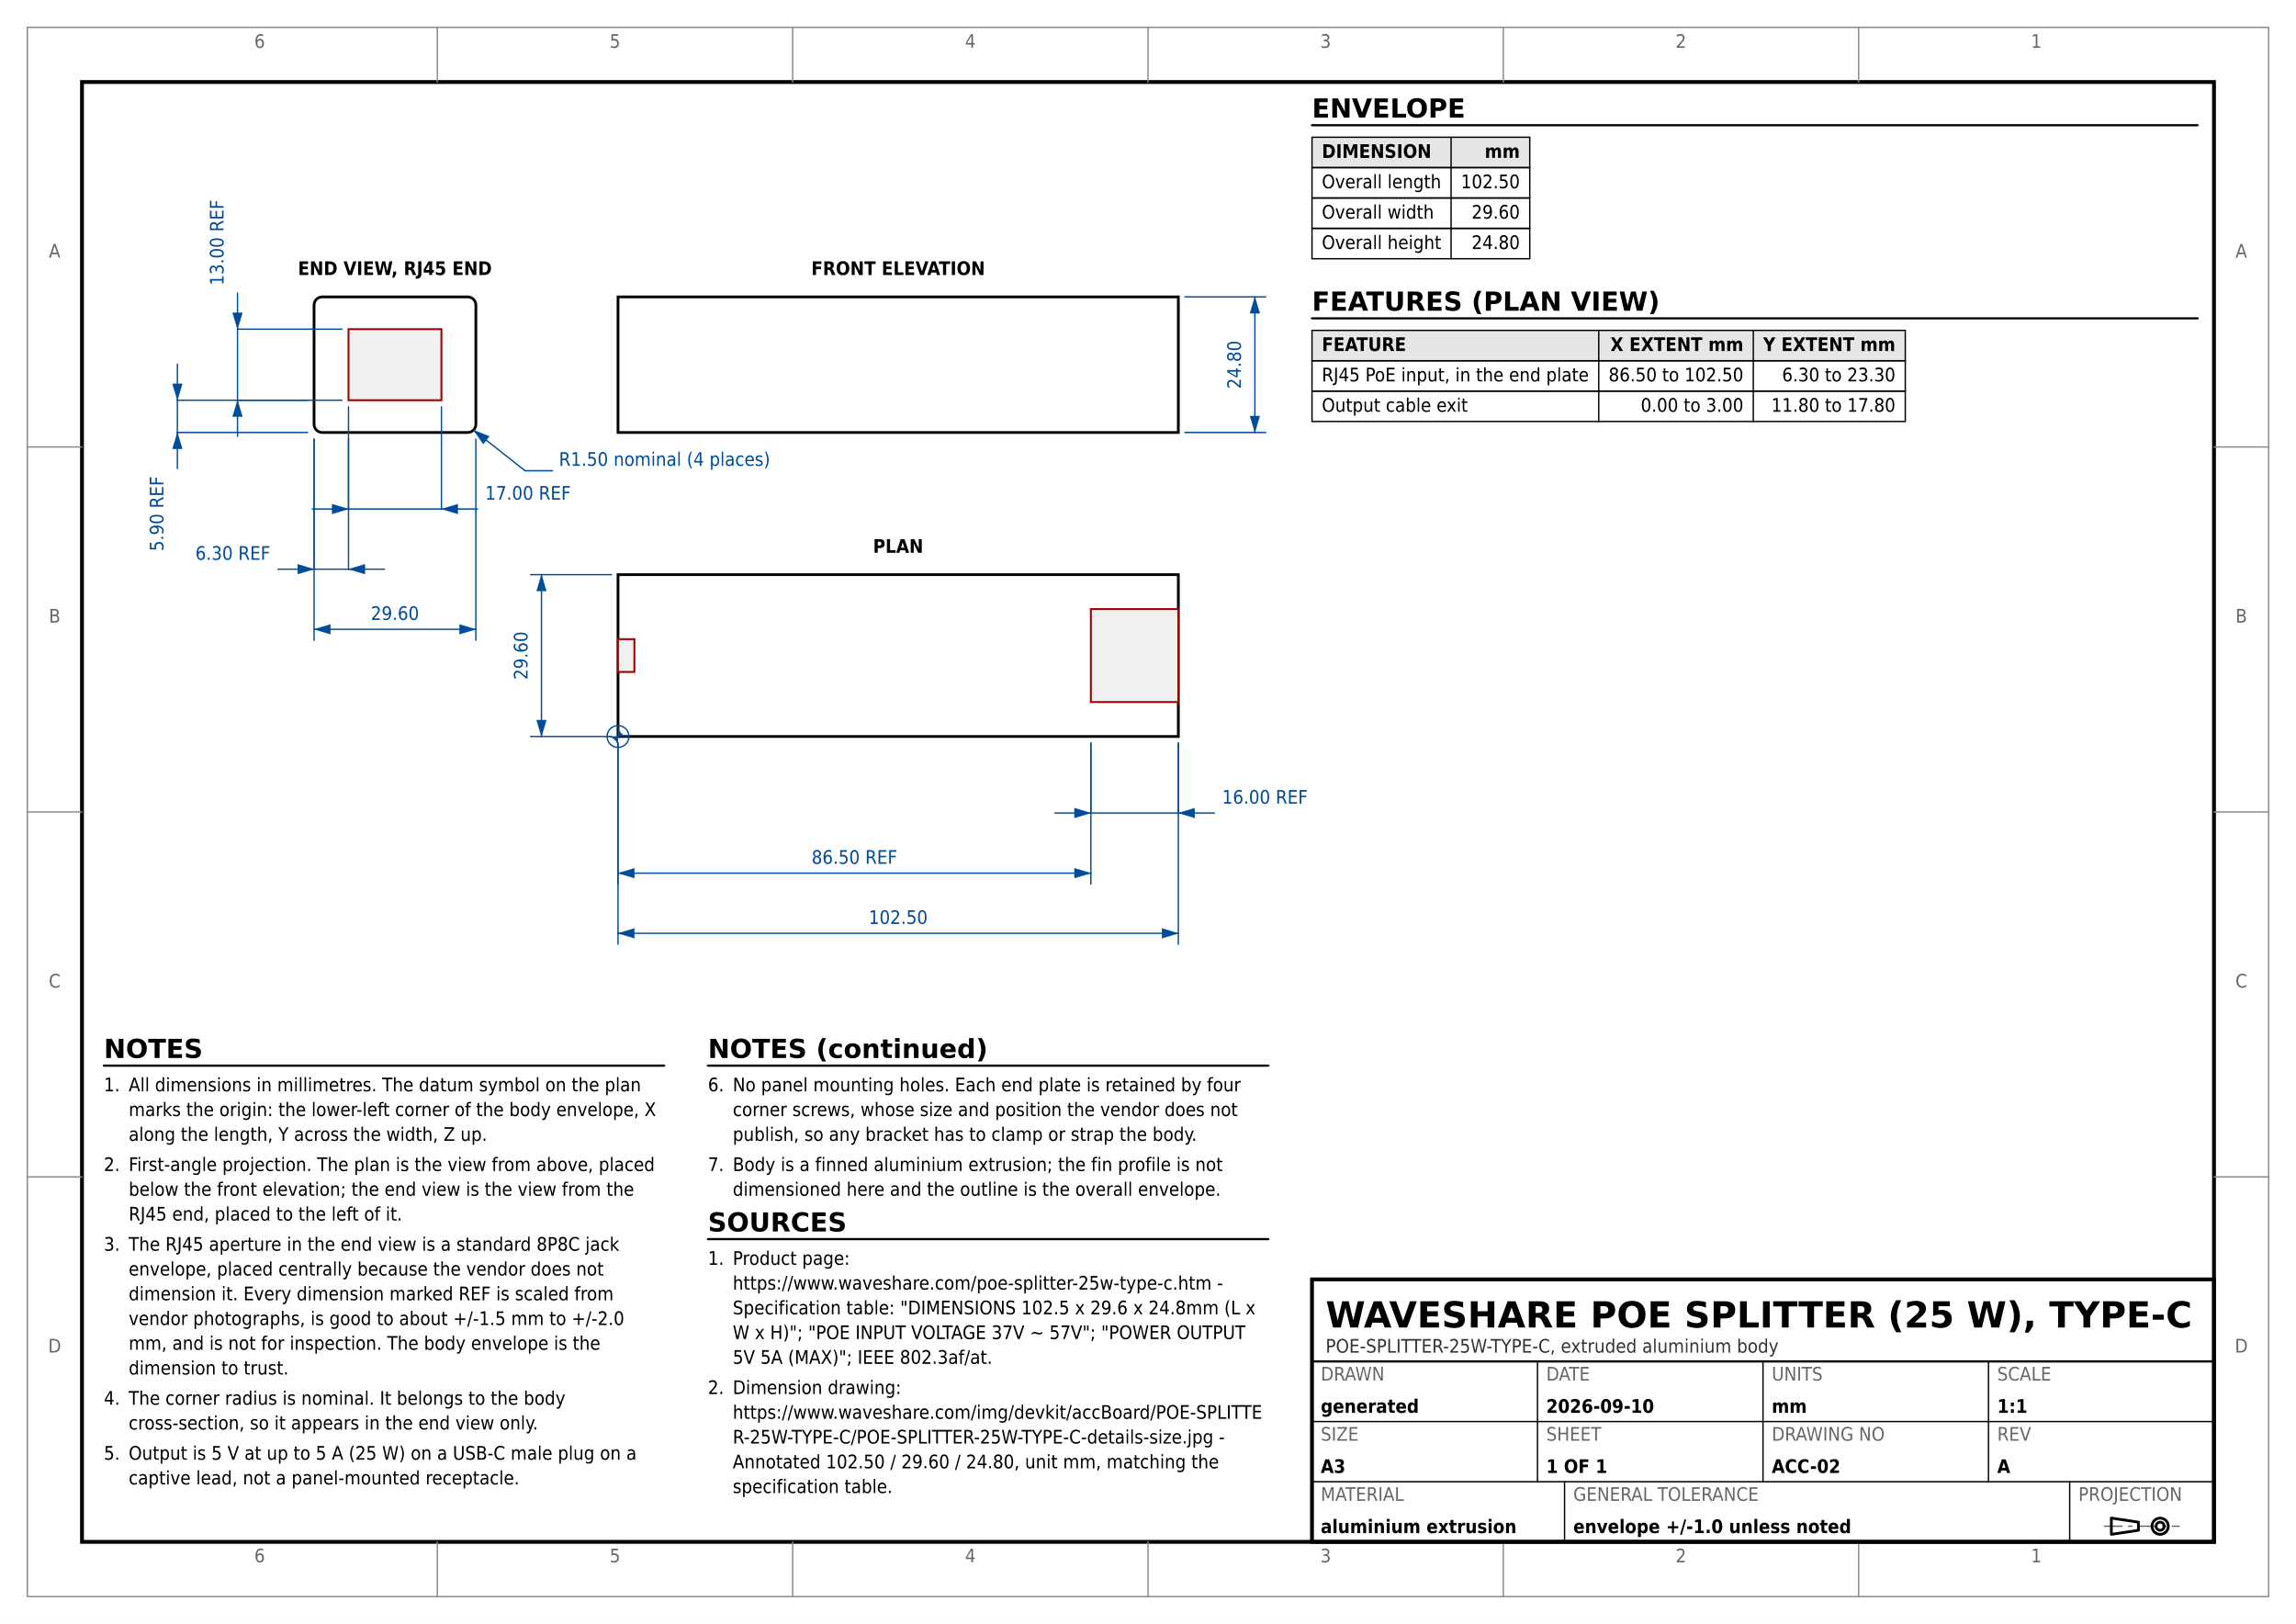
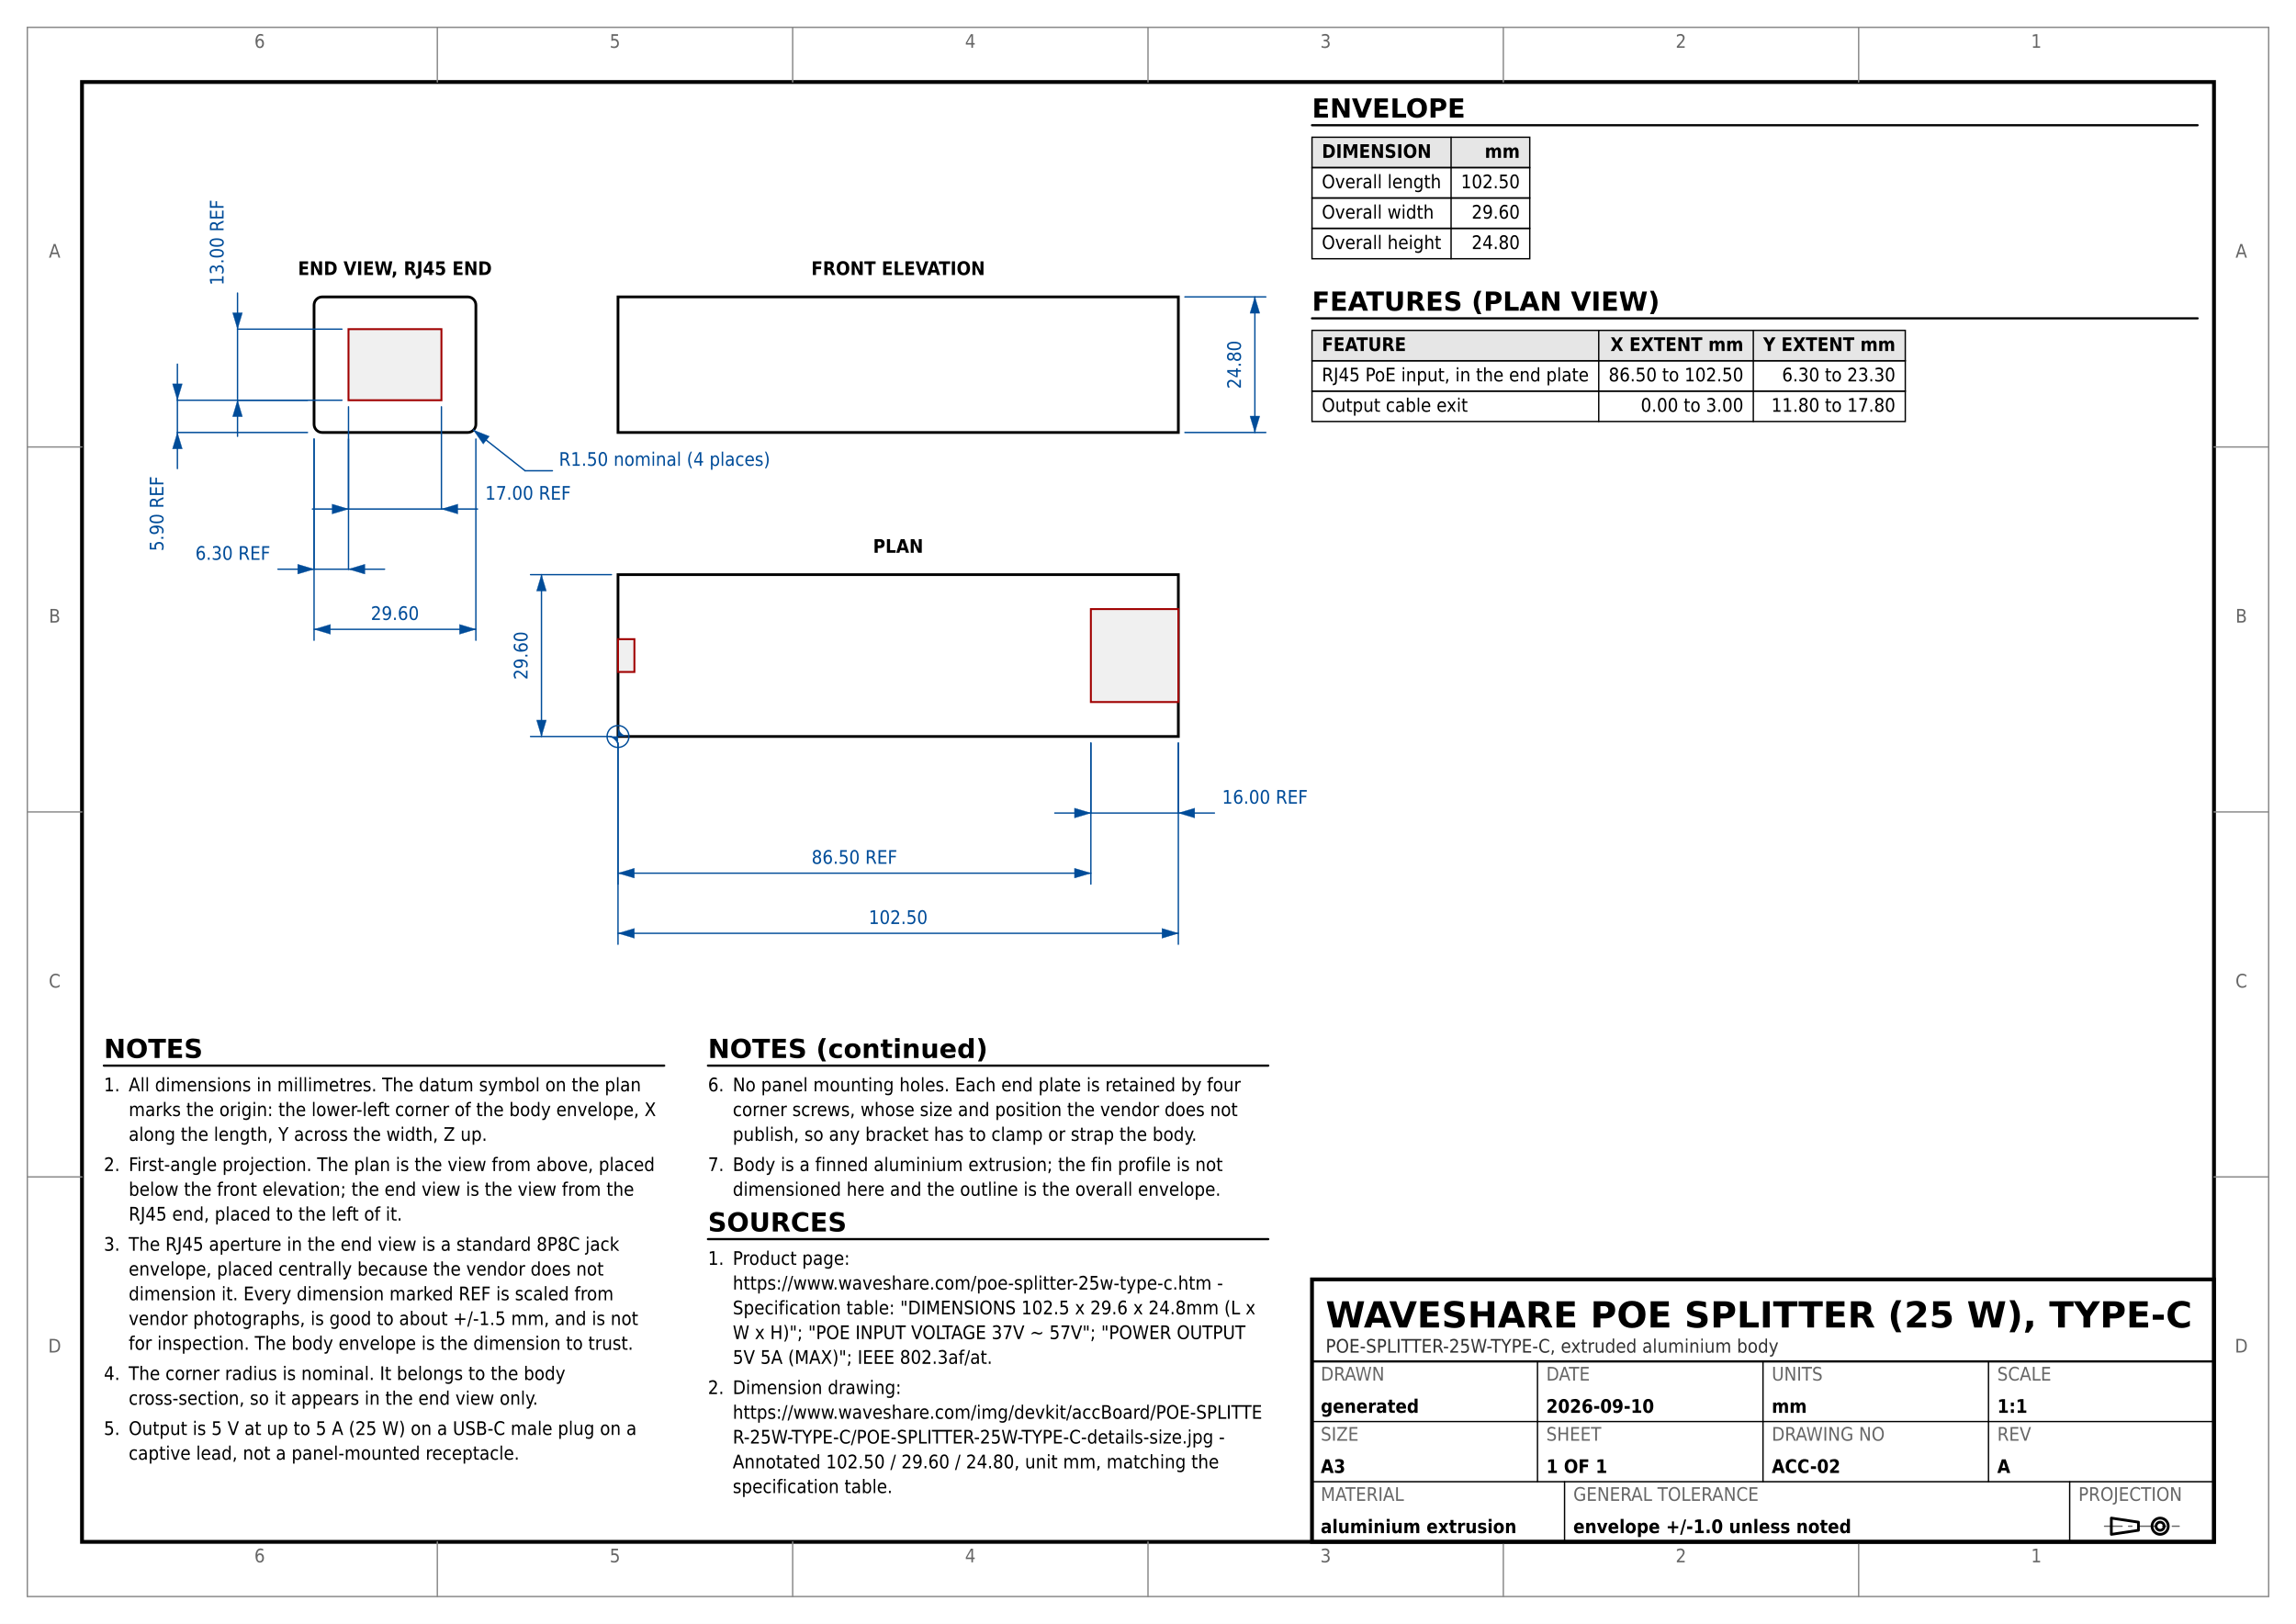
<svg xmlns="http://www.w3.org/2000/svg" version="1.1" width="420mm" height="297mm" viewBox="0 0 420 297">
  <rect width="100%" height="100%" fill="#ffffff" />
  <rect x="5" y="5" width="410" height="287" fill="none" stroke="#888888" stroke-width="0.25" />
  <rect x="15" y="15" width="390" height="267" fill="none" stroke="#000000" stroke-width="0.7" />
  <text x="47.5" y="285.75" font-family="DejaVu Sans Condensed, DejaVu Sans, Liberation Sans, sans-serif" font-size="3.429" fill="#666666" text-anchor="middle">6</text>
  <text x="47.5" y="8.75" font-family="DejaVu Sans Condensed, DejaVu Sans, Liberation Sans, sans-serif" font-size="3.429" fill="#666666" text-anchor="middle">6</text>
  <line x1="80" y1="292" x2="80" y2="282" stroke="#888888" stroke-width="0.25" stroke-linecap="round" />
  <line x1="80" y1="15" x2="80" y2="5" stroke="#888888" stroke-width="0.25" stroke-linecap="round" />
  <text x="112.5" y="285.75" font-family="DejaVu Sans Condensed, DejaVu Sans, Liberation Sans, sans-serif" font-size="3.429" fill="#666666" text-anchor="middle">5</text>
  <text x="112.5" y="8.75" font-family="DejaVu Sans Condensed, DejaVu Sans, Liberation Sans, sans-serif" font-size="3.429" fill="#666666" text-anchor="middle">5</text>
  <line x1="145" y1="292" x2="145" y2="282" stroke="#888888" stroke-width="0.25" stroke-linecap="round" />
  <line x1="145" y1="15" x2="145" y2="5" stroke="#888888" stroke-width="0.25" stroke-linecap="round" />
  <text x="177.5" y="285.75" font-family="DejaVu Sans Condensed, DejaVu Sans, Liberation Sans, sans-serif" font-size="3.429" fill="#666666" text-anchor="middle">4</text>
  <text x="177.5" y="8.75" font-family="DejaVu Sans Condensed, DejaVu Sans, Liberation Sans, sans-serif" font-size="3.429" fill="#666666" text-anchor="middle">4</text>
  <line x1="210" y1="292" x2="210" y2="282" stroke="#888888" stroke-width="0.25" stroke-linecap="round" />
  <line x1="210" y1="15" x2="210" y2="5" stroke="#888888" stroke-width="0.25" stroke-linecap="round" />
  <text x="242.5" y="285.75" font-family="DejaVu Sans Condensed, DejaVu Sans, Liberation Sans, sans-serif" font-size="3.429" fill="#666666" text-anchor="middle">3</text>
  <text x="242.5" y="8.75" font-family="DejaVu Sans Condensed, DejaVu Sans, Liberation Sans, sans-serif" font-size="3.429" fill="#666666" text-anchor="middle">3</text>
  <line x1="275" y1="292" x2="275" y2="282" stroke="#888888" stroke-width="0.25" stroke-linecap="round" />
  <line x1="275" y1="15" x2="275" y2="5" stroke="#888888" stroke-width="0.25" stroke-linecap="round" />
  <text x="307.5" y="285.75" font-family="DejaVu Sans Condensed, DejaVu Sans, Liberation Sans, sans-serif" font-size="3.429" fill="#666666" text-anchor="middle">2</text>
  <text x="307.5" y="8.75" font-family="DejaVu Sans Condensed, DejaVu Sans, Liberation Sans, sans-serif" font-size="3.429" fill="#666666" text-anchor="middle">2</text>
  <line x1="340" y1="292" x2="340" y2="282" stroke="#888888" stroke-width="0.25" stroke-linecap="round" />
  <line x1="340" y1="15" x2="340" y2="5" stroke="#888888" stroke-width="0.25" stroke-linecap="round" />
  <text x="372.5" y="285.75" font-family="DejaVu Sans Condensed, DejaVu Sans, Liberation Sans, sans-serif" font-size="3.429" fill="#666666" text-anchor="middle">1</text>
  <text x="372.5" y="8.75" font-family="DejaVu Sans Condensed, DejaVu Sans, Liberation Sans, sans-serif" font-size="3.429" fill="#666666" text-anchor="middle">1</text>
  <text x="10" y="247.375" font-family="DejaVu Sans Condensed, DejaVu Sans, Liberation Sans, sans-serif" font-size="3.429" fill="#666666" text-anchor="middle">D</text>
  <text x="410" y="247.375" font-family="DejaVu Sans Condensed, DejaVu Sans, Liberation Sans, sans-serif" font-size="3.429" fill="#666666" text-anchor="middle">D</text>
  <line x1="5" y1="215.25" x2="15" y2="215.25" stroke="#888888" stroke-width="0.25" stroke-linecap="round" />
  <line x1="405" y1="215.25" x2="415" y2="215.25" stroke="#888888" stroke-width="0.25" stroke-linecap="round" />
  <text x="10" y="180.625" font-family="DejaVu Sans Condensed, DejaVu Sans, Liberation Sans, sans-serif" font-size="3.429" fill="#666666" text-anchor="middle">C</text>
  <text x="410" y="180.625" font-family="DejaVu Sans Condensed, DejaVu Sans, Liberation Sans, sans-serif" font-size="3.429" fill="#666666" text-anchor="middle">C</text>
  <line x1="5" y1="148.5" x2="15" y2="148.5" stroke="#888888" stroke-width="0.25" stroke-linecap="round" />
  <line x1="405" y1="148.5" x2="415" y2="148.5" stroke="#888888" stroke-width="0.25" stroke-linecap="round" />
  <text x="10" y="113.875" font-family="DejaVu Sans Condensed, DejaVu Sans, Liberation Sans, sans-serif" font-size="3.429" fill="#666666" text-anchor="middle">B</text>
  <text x="410" y="113.875" font-family="DejaVu Sans Condensed, DejaVu Sans, Liberation Sans, sans-serif" font-size="3.429" fill="#666666" text-anchor="middle">B</text>
  <line x1="5" y1="81.75" x2="15" y2="81.75" stroke="#888888" stroke-width="0.25" stroke-linecap="round" />
  <line x1="405" y1="81.75" x2="415" y2="81.75" stroke="#888888" stroke-width="0.25" stroke-linecap="round" />
  <text x="10" y="47.125" font-family="DejaVu Sans Condensed, DejaVu Sans, Liberation Sans, sans-serif" font-size="3.429" fill="#666666" text-anchor="middle">A</text>
  <text x="410" y="47.125" font-family="DejaVu Sans Condensed, DejaVu Sans, Liberation Sans, sans-serif" font-size="3.429" fill="#666666" text-anchor="middle">A</text>
  <rect x="113.05" y="54.3" width="102.5" height="24.8" fill="none" stroke="#000000" stroke-width="0.5" />
  <rect x="113.05" y="105.1" width="102.5" height="29.6" fill="none" stroke="#000000" stroke-width="0.5" />
  <rect x="57.45" y="54.3" width="29.6" height="24.8" fill="none" stroke="#000000" stroke-width="0.5" rx="1.5" ry="1.5" />
  <text x="164.3" y="50.3" font-family="DejaVu Sans Condensed, DejaVu Sans, Liberation Sans, sans-serif" font-size="3.429" fill="#000000" text-anchor="middle" font-weight="bold">FRONT ELEVATION</text>
  <text x="164.3" y="101.1" font-family="DejaVu Sans Condensed, DejaVu Sans, Liberation Sans, sans-serif" font-size="3.429" fill="#000000" text-anchor="middle" font-weight="bold">PLAN</text>
  <text x="72.25" y="50.3" font-family="DejaVu Sans Condensed, DejaVu Sans, Liberation Sans, sans-serif" font-size="3.429" fill="#000000" text-anchor="middle" font-weight="bold">END VIEW, RJ45 END</text>
  <rect x="199.55" y="111.4" width="16" height="17" fill="#f0f0f0" stroke="#a00000" stroke-width="0.35" />
  <rect x="63.75" y="60.2" width="17" height="13" fill="#f0f0f0" stroke="#a00000" stroke-width="0.35" />
  <line x1="63.75" y1="74.4" x2="63.75" y2="93.1" stroke="#004c99" stroke-width="0.25" stroke-linecap="round" />
  <line x1="80.75" y1="74.4" x2="80.75" y2="93.1" stroke="#004c99" stroke-width="0.25" stroke-linecap="round" />
  <line x1="63.75" y1="93.1" x2="80.75" y2="93.1" stroke="#004c99" stroke-width="0.25" stroke-linecap="round" />
  <polygon points="63.75,93.1 60.75,92.2 60.75,94" fill="#004c99" stroke="#004c99" stroke-width="0.05" stroke-linejoin="round" />
  <polygon points="80.75,93.1 83.75,94 83.75,92.2" fill="#004c99" stroke="#004c99" stroke-width="0.05" stroke-linejoin="round" />
  <line x1="57.15" y1="93.1" x2="63.75" y2="93.1" stroke="#004c99" stroke-width="0.25" stroke-linecap="round" />
  <line x1="80.75" y1="93.1" x2="87.35" y2="93.1" stroke="#004c99" stroke-width="0.25" stroke-linecap="round" />
  <text x="88.75" y="91.391" font-family="DejaVu Sans Condensed, DejaVu Sans, Liberation Sans, sans-serif" font-size="3.429" fill="#004c99" text-anchor="start">17.00 REF</text>
  <line x1="57.45" y1="80.3" x2="57.45" y2="104.1" stroke="#004c99" stroke-width="0.25" stroke-linecap="round" />
  <line x1="63.75" y1="80.3" x2="63.75" y2="104.1" stroke="#004c99" stroke-width="0.25" stroke-linecap="round" />
  <line x1="57.45" y1="104.1" x2="63.75" y2="104.1" stroke="#004c99" stroke-width="0.25" stroke-linecap="round" />
  <polygon points="57.45,104.1 54.45,103.2 54.45,105" fill="#004c99" stroke="#004c99" stroke-width="0.05" stroke-linejoin="round" />
  <polygon points="63.75,104.1 66.75,105 66.75,103.2" fill="#004c99" stroke="#004c99" stroke-width="0.05" stroke-linejoin="round" />
  <line x1="50.85" y1="104.1" x2="57.45" y2="104.1" stroke="#004c99" stroke-width="0.25" stroke-linecap="round" />
  <line x1="63.75" y1="104.1" x2="70.35" y2="104.1" stroke="#004c99" stroke-width="0.25" stroke-linecap="round" />
  <text x="49.45" y="102.391" font-family="DejaVu Sans Condensed, DejaVu Sans, Liberation Sans, sans-serif" font-size="3.429" fill="#004c99" text-anchor="end">6.30 REF</text>
  <line x1="62.55" y1="73.2" x2="43.45" y2="73.2" stroke="#004c99" stroke-width="0.25" stroke-linecap="round" />
  <line x1="62.55" y1="60.2" x2="43.45" y2="60.2" stroke="#004c99" stroke-width="0.25" stroke-linecap="round" />
  <line x1="43.45" y1="73.2" x2="43.45" y2="60.2" stroke="#004c99" stroke-width="0.25" stroke-linecap="round" />
  <polygon points="43.45,73.2 42.55,76.2 44.35,76.2" fill="#004c99" stroke="#004c99" stroke-width="0.05" stroke-linejoin="round" />
  <polygon points="43.45,60.2 44.35,57.2 42.55,57.2" fill="#004c99" stroke="#004c99" stroke-width="0.05" stroke-linejoin="round" />
  <line x1="43.45" y1="79.8" x2="43.45" y2="73.2" stroke="#004c99" stroke-width="0.25" stroke-linecap="round" />
  <line x1="43.45" y1="60.2" x2="43.45" y2="53.6" stroke="#004c99" stroke-width="0.25" stroke-linecap="round" />
  <text x="40.895" y="52.2" font-family="DejaVu Sans Condensed, DejaVu Sans, Liberation Sans, sans-serif" font-size="3.429" fill="#004c99" text-anchor="start" transform="rotate(-90 40.8953 52.2)">13.00 REF</text>
  <line x1="56.25" y1="79.1" x2="32.45" y2="79.1" stroke="#004c99" stroke-width="0.25" stroke-linecap="round" />
  <line x1="56.25" y1="73.2" x2="32.45" y2="73.2" stroke="#004c99" stroke-width="0.25" stroke-linecap="round" />
  <line x1="32.45" y1="79.1" x2="32.45" y2="73.2" stroke="#004c99" stroke-width="0.25" stroke-linecap="round" />
  <polygon points="32.45,79.1 31.55,82.1 33.35,82.1" fill="#004c99" stroke="#004c99" stroke-width="0.05" stroke-linejoin="round" />
  <polygon points="32.45,73.2 33.35,70.2 31.55,70.2" fill="#004c99" stroke="#004c99" stroke-width="0.05" stroke-linejoin="round" />
  <line x1="32.45" y1="85.7" x2="32.45" y2="79.1" stroke="#004c99" stroke-width="0.25" stroke-linecap="round" />
  <line x1="32.45" y1="73.2" x2="32.45" y2="66.6" stroke="#004c99" stroke-width="0.25" stroke-linecap="round" />
  <text x="29.895" y="87.1" font-family="DejaVu Sans Condensed, DejaVu Sans, Liberation Sans, sans-serif" font-size="3.429" fill="#004c99" text-anchor="end" transform="rotate(-90 29.8953 87.1)">5.90 REF</text>
  <line x1="199.55" y1="135.9" x2="199.55" y2="148.7" stroke="#004c99" stroke-width="0.25" stroke-linecap="round" />
  <line x1="215.55" y1="135.9" x2="215.55" y2="148.7" stroke="#004c99" stroke-width="0.25" stroke-linecap="round" />
  <line x1="199.55" y1="148.7" x2="215.55" y2="148.7" stroke="#004c99" stroke-width="0.25" stroke-linecap="round" />
  <polygon points="199.55,148.7 196.55,147.8 196.55,149.6" fill="#004c99" stroke="#004c99" stroke-width="0.05" stroke-linejoin="round" />
  <polygon points="215.55,148.7 218.55,149.6 218.55,147.8" fill="#004c99" stroke="#004c99" stroke-width="0.05" stroke-linejoin="round" />
  <line x1="192.95" y1="148.7" x2="199.55" y2="148.7" stroke="#004c99" stroke-width="0.25" stroke-linecap="round" />
  <line x1="215.55" y1="148.7" x2="222.15" y2="148.7" stroke="#004c99" stroke-width="0.25" stroke-linecap="round" />
  <text x="223.55" y="146.991" font-family="DejaVu Sans Condensed, DejaVu Sans, Liberation Sans, sans-serif" font-size="3.429" fill="#004c99" text-anchor="start">16.00 REF</text>
  <line x1="113.05" y1="135.9" x2="113.05" y2="161.7" stroke="#004c99" stroke-width="0.25" stroke-linecap="round" />
  <line x1="199.55" y1="135.9" x2="199.55" y2="161.7" stroke="#004c99" stroke-width="0.25" stroke-linecap="round" />
  <line x1="113.05" y1="159.7" x2="199.55" y2="159.7" stroke="#004c99" stroke-width="0.25" stroke-linecap="round" />
  <polygon points="113.05,159.7 116.05,160.6 116.05,158.8" fill="#004c99" stroke="#004c99" stroke-width="0.05" stroke-linejoin="round" />
  <polygon points="199.55,159.7 196.55,158.8 196.55,160.6" fill="#004c99" stroke="#004c99" stroke-width="0.05" stroke-linejoin="round" />
  <text x="156.3" y="157.991" font-family="DejaVu Sans Condensed, DejaVu Sans, Liberation Sans, sans-serif" font-size="3.429" fill="#004c99" text-anchor="middle">86.50 REF</text>
  <rect x="113.05" y="116.9" width="3" height="6" fill="#f0f0f0" stroke="#a00000" stroke-width="0.35" />
  <line x1="113.05" y1="135.9" x2="113.05" y2="172.7" stroke="#004c99" stroke-width="0.25" stroke-linecap="round" />
  <line x1="215.55" y1="135.9" x2="215.55" y2="172.7" stroke="#004c99" stroke-width="0.25" stroke-linecap="round" />
  <line x1="113.05" y1="170.7" x2="215.55" y2="170.7" stroke="#004c99" stroke-width="0.25" stroke-linecap="round" />
  <polygon points="113.05,170.7 116.05,171.6 116.05,169.8" fill="#004c99" stroke="#004c99" stroke-width="0.05" stroke-linejoin="round" />
  <polygon points="215.55,170.7 212.55,169.8 212.55,171.6" fill="#004c99" stroke="#004c99" stroke-width="0.05" stroke-linejoin="round" />
  <text x="164.3" y="168.991" font-family="DejaVu Sans Condensed, DejaVu Sans, Liberation Sans, sans-serif" font-size="3.429" fill="#004c99" text-anchor="middle">102.50</text>
  <line x1="111.85" y1="134.7" x2="97.05" y2="134.7" stroke="#004c99" stroke-width="0.25" stroke-linecap="round" />
  <line x1="111.85" y1="105.1" x2="97.05" y2="105.1" stroke="#004c99" stroke-width="0.25" stroke-linecap="round" />
  <line x1="99.05" y1="134.7" x2="99.05" y2="105.1" stroke="#004c99" stroke-width="0.25" stroke-linecap="round" />
  <polygon points="99.05,134.7 99.95,131.7 98.15,131.7" fill="#004c99" stroke="#004c99" stroke-width="0.05" stroke-linejoin="round" />
  <polygon points="99.05,105.1 98.15,108.1 99.95,108.1" fill="#004c99" stroke="#004c99" stroke-width="0.05" stroke-linejoin="round" />
  <text x="96.495" y="119.9" font-family="DejaVu Sans Condensed, DejaVu Sans, Liberation Sans, sans-serif" font-size="3.429" fill="#004c99" text-anchor="middle" transform="rotate(-90 96.4953 119.9)">29.60</text>
  <line x1="216.75" y1="79.1" x2="231.55" y2="79.1" stroke="#004c99" stroke-width="0.25" stroke-linecap="round" />
  <line x1="216.75" y1="54.3" x2="231.55" y2="54.3" stroke="#004c99" stroke-width="0.25" stroke-linecap="round" />
  <line x1="229.55" y1="79.1" x2="229.55" y2="54.3" stroke="#004c99" stroke-width="0.25" stroke-linecap="round" />
  <polygon points="229.55,79.1 230.45,76.1 228.65,76.1" fill="#004c99" stroke="#004c99" stroke-width="0.05" stroke-linejoin="round" />
  <polygon points="229.55,54.3 228.65,57.3 230.45,57.3" fill="#004c99" stroke="#004c99" stroke-width="0.05" stroke-linejoin="round" />
  <text x="226.995" y="66.7" font-family="DejaVu Sans Condensed, DejaVu Sans, Liberation Sans, sans-serif" font-size="3.429" fill="#004c99" text-anchor="middle" transform="rotate(-90 226.9953 66.7)">24.80</text>
  <line x1="57.45" y1="80.3" x2="57.45" y2="117.1" stroke="#004c99" stroke-width="0.25" stroke-linecap="round" />
  <line x1="87.05" y1="80.3" x2="87.05" y2="117.1" stroke="#004c99" stroke-width="0.25" stroke-linecap="round" />
  <line x1="57.45" y1="115.1" x2="87.05" y2="115.1" stroke="#004c99" stroke-width="0.25" stroke-linecap="round" />
  <polygon points="57.45,115.1 60.45,116 60.45,114.2" fill="#004c99" stroke="#004c99" stroke-width="0.05" stroke-linejoin="round" />
  <polygon points="87.05,115.1 84.05,114.2 84.05,116" fill="#004c99" stroke="#004c99" stroke-width="0.05" stroke-linejoin="round" />
  <text x="72.25" y="113.391" font-family="DejaVu Sans Condensed, DejaVu Sans, Liberation Sans, sans-serif" font-size="3.429" fill="#004c99" text-anchor="middle">29.60</text>
  <polygon points="86.6,78.65 88.399,81.214 89.513,79.8" fill="#004c99" stroke="#004c99" stroke-width="0.05" stroke-linejoin="round" />
  <line x1="86.6" y1="78.65" x2="96.05" y2="86.1" stroke="#004c99" stroke-width="0.25" stroke-linecap="round" />
  <line x1="96.05" y1="86.1" x2="101.05" y2="86.1" stroke="#004c99" stroke-width="0.25" stroke-linecap="round" />
  <text x="102.25" y="85.2" font-family="DejaVu Sans Condensed, DejaVu Sans, Liberation Sans, sans-serif" font-size="3.429" fill="#004c99" text-anchor="start">R1.50 nominal (4 places)</text>
  <circle cx="113.05" cy="134.7" r="2" fill="none" stroke="#004c99" stroke-width="0.25" />
  <path d="M 113.05 134.7 L 115.05 134.7 A 2.0 2.0 0 0 1 113.05 132.7 Z" fill="#004c99" stroke="#004c99" stroke-width="0.05" stroke-linejoin="round" stroke-linecap="round" />
  <path d="M 113.05 134.7 L 111.05 134.7 A 2.0 2.0 0 0 1 113.05 136.7 Z" fill="#004c99" stroke="#004c99" stroke-width="0.05" stroke-linejoin="round" stroke-linecap="round" />
  <text x="240" y="21.5" font-family="DejaVu Sans, Liberation Sans, sans-serif" font-size="4.801" fill="#000000" text-anchor="start" font-weight="bold">ENVELOPE</text>
  <line x1="240" y1="22.9" x2="402" y2="22.9" stroke="#000000" stroke-width="0.4" stroke-linecap="round" />
  <rect x="240" y="25.1" width="39.833" height="5.556" fill="#e6e6e6" stroke="#000000" stroke-width="0.25" />
  <text x="241.8" y="28.878" font-family="DejaVu Sans Condensed, DejaVu Sans, Liberation Sans, sans-serif" font-size="3.429" fill="#000000" text-anchor="start" font-weight="bold">DIMENSION</text>
  <text x="278.033" y="28.878" font-family="DejaVu Sans Condensed, DejaVu Sans, Liberation Sans, sans-serif" font-size="3.429" fill="#000000" text-anchor="end" font-weight="bold">mm</text>
  <rect x="240" y="30.656" width="39.833" height="5.556" fill="none" stroke="#000000" stroke-width="0.25" />
  <text x="241.8" y="34.433" font-family="DejaVu Sans Condensed, DejaVu Sans, Liberation Sans, sans-serif" font-size="3.429" fill="#000000" text-anchor="start">Overall length</text>
  <text x="278.033" y="34.433" font-family="DejaVu Sans Condensed, DejaVu Sans, Liberation Sans, sans-serif" font-size="3.429" fill="#000000" text-anchor="end">102.50</text>
  <rect x="240" y="36.211" width="39.833" height="5.556" fill="none" stroke="#000000" stroke-width="0.25" />
  <text x="241.8" y="39.989" font-family="DejaVu Sans Condensed, DejaVu Sans, Liberation Sans, sans-serif" font-size="3.429" fill="#000000" text-anchor="start">Overall width</text>
  <text x="278.033" y="39.989" font-family="DejaVu Sans Condensed, DejaVu Sans, Liberation Sans, sans-serif" font-size="3.429" fill="#000000" text-anchor="end">29.60</text>
  <rect x="240" y="41.767" width="39.833" height="5.556" fill="none" stroke="#000000" stroke-width="0.25" />
  <text x="241.8" y="45.544" font-family="DejaVu Sans Condensed, DejaVu Sans, Liberation Sans, sans-serif" font-size="3.429" fill="#000000" text-anchor="start">Overall height</text>
  <text x="278.033" y="45.544" font-family="DejaVu Sans Condensed, DejaVu Sans, Liberation Sans, sans-serif" font-size="3.429" fill="#000000" text-anchor="end">24.80</text>
  <line x1="265.441" y1="25.1" x2="265.441" y2="47.322" stroke="#000000" stroke-width="0.25" stroke-linecap="round" />
  <text x="240" y="56.822" font-family="DejaVu Sans, Liberation Sans, sans-serif" font-size="4.801" fill="#000000" text-anchor="start" font-weight="bold">FEATURES (PLAN VIEW)</text>
  <line x1="240" y1="58.222" x2="402" y2="58.222" stroke="#000000" stroke-width="0.4" stroke-linecap="round" />
  <rect x="240" y="60.422" width="108.528" height="5.556" fill="#e6e6e6" stroke="#000000" stroke-width="0.25" />
  <text x="241.8" y="64.2" font-family="DejaVu Sans Condensed, DejaVu Sans, Liberation Sans, sans-serif" font-size="3.429" fill="#000000" text-anchor="start" font-weight="bold">FEATURE</text>
  <text x="318.929" y="64.2" font-family="DejaVu Sans Condensed, DejaVu Sans, Liberation Sans, sans-serif" font-size="3.429" fill="#000000" text-anchor="end" font-weight="bold">X EXTENT mm</text>
  <text x="346.728" y="64.2" font-family="DejaVu Sans Condensed, DejaVu Sans, Liberation Sans, sans-serif" font-size="3.429" fill="#000000" text-anchor="end" font-weight="bold">Y EXTENT mm</text>
  <rect x="240" y="65.978" width="108.528" height="5.556" fill="none" stroke="#000000" stroke-width="0.25" />
  <text x="241.8" y="69.756" font-family="DejaVu Sans Condensed, DejaVu Sans, Liberation Sans, sans-serif" font-size="3.429" fill="#000000" text-anchor="start">RJ45 PoE input, in the end plate</text>
  <text x="318.929" y="69.756" font-family="DejaVu Sans Condensed, DejaVu Sans, Liberation Sans, sans-serif" font-size="3.429" fill="#000000" text-anchor="end">86.50 to 102.50</text>
  <text x="346.728" y="69.756" font-family="DejaVu Sans Condensed, DejaVu Sans, Liberation Sans, sans-serif" font-size="3.429" fill="#000000" text-anchor="end">6.30 to 23.30</text>
  <rect x="240" y="71.533" width="108.528" height="5.556" fill="none" stroke="#000000" stroke-width="0.25" />
  <text x="241.8" y="75.311" font-family="DejaVu Sans Condensed, DejaVu Sans, Liberation Sans, sans-serif" font-size="3.429" fill="#000000" text-anchor="start">Output cable exit</text>
  <text x="318.929" y="75.311" font-family="DejaVu Sans Condensed, DejaVu Sans, Liberation Sans, sans-serif" font-size="3.429" fill="#000000" text-anchor="end">0.00 to 3.00</text>
  <text x="346.728" y="75.311" font-family="DejaVu Sans Condensed, DejaVu Sans, Liberation Sans, sans-serif" font-size="3.429" fill="#000000" text-anchor="end">11.80 to 17.80</text>
  <line x1="292.452" y1="60.422" x2="292.452" y2="77.089" stroke="#000000" stroke-width="0.25" stroke-linecap="round" />
  <line x1="320.729" y1="60.422" x2="320.729" y2="77.089" stroke="#000000" stroke-width="0.25" stroke-linecap="round" />
  <text x="19" y="193.5" font-family="DejaVu Sans, Liberation Sans, sans-serif" font-size="4.801" fill="#000000" text-anchor="start" font-weight="bold">NOTES</text>
  <line x1="19" y1="194.9" x2="121.5" y2="194.9" stroke="#000000" stroke-width="0.4" stroke-linecap="round" />
  <text x="19" y="199.6" font-family="DejaVu Sans Condensed, DejaVu Sans, Liberation Sans, sans-serif" font-size="3.429" fill="#000000" text-anchor="start">1.</text>
  <text x="23.542" y="199.6" font-family="DejaVu Sans Condensed, DejaVu Sans, Liberation Sans, sans-serif" font-size="3.429" fill="#000000" text-anchor="start">All dimensions in millimetres. The datum symbol on the plan</text>
  <text x="23.542" y="204.127" font-family="DejaVu Sans Condensed, DejaVu Sans, Liberation Sans, sans-serif" font-size="3.429" fill="#000000" text-anchor="start">marks the origin: the lower-left corner of the body envelope, X</text>
  <text x="23.542" y="208.654" font-family="DejaVu Sans Condensed, DejaVu Sans, Liberation Sans, sans-serif" font-size="3.429" fill="#000000" text-anchor="start">along the length, Y across the width, Z up.</text>
  <text x="19" y="214.18" font-family="DejaVu Sans Condensed, DejaVu Sans, Liberation Sans, sans-serif" font-size="3.429" fill="#000000" text-anchor="start">2.</text>
  <text x="23.542" y="214.18" font-family="DejaVu Sans Condensed, DejaVu Sans, Liberation Sans, sans-serif" font-size="3.429" fill="#000000" text-anchor="start">First-angle projection. The plan is the view from above, placed</text>
  <text x="23.542" y="218.707" font-family="DejaVu Sans Condensed, DejaVu Sans, Liberation Sans, sans-serif" font-size="3.429" fill="#000000" text-anchor="start">below the front elevation; the end view is the view from the</text>
  <text x="23.542" y="223.234" font-family="DejaVu Sans Condensed, DejaVu Sans, Liberation Sans, sans-serif" font-size="3.429" fill="#000000" text-anchor="start">RJ45 end, placed to the left of it.</text>
  <text x="19" y="228.761" font-family="DejaVu Sans Condensed, DejaVu Sans, Liberation Sans, sans-serif" font-size="3.429" fill="#000000" text-anchor="start">3.</text>
  <text x="23.542" y="228.761" font-family="DejaVu Sans Condensed, DejaVu Sans, Liberation Sans, sans-serif" font-size="3.429" fill="#000000" text-anchor="start">The RJ45 aperture in the end view is a standard 8P8C jack</text>
  <text x="23.542" y="233.287" font-family="DejaVu Sans Condensed, DejaVu Sans, Liberation Sans, sans-serif" font-size="3.429" fill="#000000" text-anchor="start">envelope, placed centrally because the vendor does not</text>
  <text x="23.542" y="237.814" font-family="DejaVu Sans Condensed, DejaVu Sans, Liberation Sans, sans-serif" font-size="3.429" fill="#000000" text-anchor="start">dimension it. Every dimension marked REF is scaled from</text>
-   <text x="23.542" y="242.341" font-family="DejaVu Sans Condensed, DejaVu Sans, Liberation Sans, sans-serif" font-size="3.429" fill="#000000" text-anchor="start">vendor photographs, is good to about +/-1.5 mm to +/-2.0</text>
-   <text x="23.542" y="246.868" font-family="DejaVu Sans Condensed, DejaVu Sans, Liberation Sans, sans-serif" font-size="3.429" fill="#000000" text-anchor="start">mm, and is not for inspection. The body envelope is the</text>
-   <text x="23.542" y="251.394" font-family="DejaVu Sans Condensed, DejaVu Sans, Liberation Sans, sans-serif" font-size="3.429" fill="#000000" text-anchor="start">dimension to trust.</text>
-   <text x="19" y="256.921" font-family="DejaVu Sans Condensed, DejaVu Sans, Liberation Sans, sans-serif" font-size="3.429" fill="#000000" text-anchor="start">4.</text>
-   <text x="23.542" y="256.921" font-family="DejaVu Sans Condensed, DejaVu Sans, Liberation Sans, sans-serif" font-size="3.429" fill="#000000" text-anchor="start">The corner radius is nominal. It belongs to the body</text>
-   <text x="23.542" y="261.448" font-family="DejaVu Sans Condensed, DejaVu Sans, Liberation Sans, sans-serif" font-size="3.429" fill="#000000" text-anchor="start">cross-section, so it appears in the end view only.</text>
-   <text x="19" y="266.974" font-family="DejaVu Sans Condensed, DejaVu Sans, Liberation Sans, sans-serif" font-size="3.429" fill="#000000" text-anchor="start">5.</text>
-   <text x="23.542" y="266.974" font-family="DejaVu Sans Condensed, DejaVu Sans, Liberation Sans, sans-serif" font-size="3.429" fill="#000000" text-anchor="start">Output is 5 V at up to 5 A (25 W) on a USB-C male plug on a</text>
-   <text x="23.542" y="271.501" font-family="DejaVu Sans Condensed, DejaVu Sans, Liberation Sans, sans-serif" font-size="3.429" fill="#000000" text-anchor="start">captive lead, not a panel-mounted receptacle.</text>
+   <text x="23.542" y="242.341" font-family="DejaVu Sans Condensed, DejaVu Sans, Liberation Sans, sans-serif" font-size="3.429" fill="#000000" text-anchor="start">vendor photographs, is good to about +/-1.5 mm, and is not</text>
+   <text x="23.542" y="246.868" font-family="DejaVu Sans Condensed, DejaVu Sans, Liberation Sans, sans-serif" font-size="3.429" fill="#000000" text-anchor="start">for inspection. The body envelope is the dimension to trust.</text>
+   <text x="19" y="252.394" font-family="DejaVu Sans Condensed, DejaVu Sans, Liberation Sans, sans-serif" font-size="3.429" fill="#000000" text-anchor="start">4.</text>
+   <text x="23.542" y="252.394" font-family="DejaVu Sans Condensed, DejaVu Sans, Liberation Sans, sans-serif" font-size="3.429" fill="#000000" text-anchor="start">The corner radius is nominal. It belongs to the body</text>
+   <text x="23.542" y="256.921" font-family="DejaVu Sans Condensed, DejaVu Sans, Liberation Sans, sans-serif" font-size="3.429" fill="#000000" text-anchor="start">cross-section, so it appears in the end view only.</text>
+   <text x="19" y="262.448" font-family="DejaVu Sans Condensed, DejaVu Sans, Liberation Sans, sans-serif" font-size="3.429" fill="#000000" text-anchor="start">5.</text>
+   <text x="23.542" y="262.448" font-family="DejaVu Sans Condensed, DejaVu Sans, Liberation Sans, sans-serif" font-size="3.429" fill="#000000" text-anchor="start">Output is 5 V at up to 5 A (25 W) on a USB-C male plug on a</text>
+   <text x="23.542" y="266.974" font-family="DejaVu Sans Condensed, DejaVu Sans, Liberation Sans, sans-serif" font-size="3.429" fill="#000000" text-anchor="start">captive lead, not a panel-mounted receptacle.</text>
  <text x="129.5" y="193.5" font-family="DejaVu Sans, Liberation Sans, sans-serif" font-size="4.801" fill="#000000" text-anchor="start" font-weight="bold">NOTES (continued)</text>
  <line x1="129.5" y1="194.9" x2="232" y2="194.9" stroke="#000000" stroke-width="0.4" stroke-linecap="round" />
  <text x="129.5" y="199.6" font-family="DejaVu Sans Condensed, DejaVu Sans, Liberation Sans, sans-serif" font-size="3.429" fill="#000000" text-anchor="start">6.</text>
  <text x="134.042" y="199.6" font-family="DejaVu Sans Condensed, DejaVu Sans, Liberation Sans, sans-serif" font-size="3.429" fill="#000000" text-anchor="start">No panel mounting holes. Each end plate is retained by four</text>
  <text x="134.042" y="204.127" font-family="DejaVu Sans Condensed, DejaVu Sans, Liberation Sans, sans-serif" font-size="3.429" fill="#000000" text-anchor="start">corner screws, whose size and position the vendor does not</text>
  <text x="134.042" y="208.654" font-family="DejaVu Sans Condensed, DejaVu Sans, Liberation Sans, sans-serif" font-size="3.429" fill="#000000" text-anchor="start">publish, so any bracket has to clamp or strap the body.</text>
  <text x="129.5" y="214.18" font-family="DejaVu Sans Condensed, DejaVu Sans, Liberation Sans, sans-serif" font-size="3.429" fill="#000000" text-anchor="start">7.</text>
  <text x="134.042" y="214.18" font-family="DejaVu Sans Condensed, DejaVu Sans, Liberation Sans, sans-serif" font-size="3.429" fill="#000000" text-anchor="start">Body is a finned aluminium extrusion; the fin profile is not</text>
  <text x="134.042" y="218.707" font-family="DejaVu Sans Condensed, DejaVu Sans, Liberation Sans, sans-serif" font-size="3.429" fill="#000000" text-anchor="start">dimensioned here and the outline is the overall envelope.</text>
  <text x="129.5" y="225.234" font-family="DejaVu Sans, Liberation Sans, sans-serif" font-size="4.801" fill="#000000" text-anchor="start" font-weight="bold">SOURCES</text>
  <line x1="129.5" y1="226.634" x2="232" y2="226.634" stroke="#000000" stroke-width="0.4" stroke-linecap="round" />
  <text x="129.5" y="231.334" font-family="DejaVu Sans Condensed, DejaVu Sans, Liberation Sans, sans-serif" font-size="3.429" fill="#000000" text-anchor="start">1.</text>
  <text x="134.042" y="231.334" font-family="DejaVu Sans Condensed, DejaVu Sans, Liberation Sans, sans-serif" font-size="3.429" fill="#000000" text-anchor="start">Product page:</text>
  <text x="134.042" y="235.861" font-family="DejaVu Sans Condensed, DejaVu Sans, Liberation Sans, sans-serif" font-size="3.429" fill="#000000" text-anchor="start">https://www.waveshare.com/poe-splitter-25w-type-c.htm -</text>
  <text x="134.042" y="240.387" font-family="DejaVu Sans Condensed, DejaVu Sans, Liberation Sans, sans-serif" font-size="3.429" fill="#000000" text-anchor="start">Specification table: "DIMENSIONS 102.5 x 29.6 x 24.8mm (L x</text>
  <text x="134.042" y="244.914" font-family="DejaVu Sans Condensed, DejaVu Sans, Liberation Sans, sans-serif" font-size="3.429" fill="#000000" text-anchor="start">W x H)"; "POE INPUT VOLTAGE 37V ~ 57V"; "POWER OUTPUT</text>
  <text x="134.042" y="249.441" font-family="DejaVu Sans Condensed, DejaVu Sans, Liberation Sans, sans-serif" font-size="3.429" fill="#000000" text-anchor="start">5V 5A (MAX)"; IEEE 802.3af/at.</text>
  <text x="129.5" y="254.968" font-family="DejaVu Sans Condensed, DejaVu Sans, Liberation Sans, sans-serif" font-size="3.429" fill="#000000" text-anchor="start">2.</text>
  <text x="134.042" y="254.968" font-family="DejaVu Sans Condensed, DejaVu Sans, Liberation Sans, sans-serif" font-size="3.429" fill="#000000" text-anchor="start">Dimension drawing:</text>
  <text x="134.042" y="259.494" font-family="DejaVu Sans Condensed, DejaVu Sans, Liberation Sans, sans-serif" font-size="3.429" fill="#000000" text-anchor="start">https://www.waveshare.com/img/devkit/accBoard/POE-SPLITTE</text>
  <text x="134.042" y="264.021" font-family="DejaVu Sans Condensed, DejaVu Sans, Liberation Sans, sans-serif" font-size="3.429" fill="#000000" text-anchor="start">R-25W-TYPE-C/POE-SPLITTER-25W-TYPE-C-details-size.jpg -</text>
  <text x="134.042" y="268.548" font-family="DejaVu Sans Condensed, DejaVu Sans, Liberation Sans, sans-serif" font-size="3.429" fill="#000000" text-anchor="start">Annotated 102.50 / 29.60 / 24.80, unit mm, matching the</text>
  <text x="134.042" y="273.075" font-family="DejaVu Sans Condensed, DejaVu Sans, Liberation Sans, sans-serif" font-size="3.429" fill="#000000" text-anchor="start">specification table.</text>
  <rect x="240" y="234" width="165" height="48" fill="none" stroke="#000000" stroke-width="0.7" />
  <line x1="240" y1="249" x2="405" y2="249" stroke="#000000" stroke-width="0.4" stroke-linecap="round" />
  <text x="242.5" y="242.8" font-family="DejaVu Sans, Liberation Sans, sans-serif" font-size="6.584" fill="#000000" text-anchor="start" font-weight="bold">WAVESHARE POE SPLITTER (25 W), TYPE-C</text>
  <text x="242.5" y="247.4" font-family="DejaVu Sans Condensed, DejaVu Sans, Liberation Sans, sans-serif" font-size="3.429" fill="#333333" text-anchor="start">POE-SPLITTER-25W-TYPE-C, extruded aluminium body</text>
  <text x="241.6" y="252.5" font-family="DejaVu Sans Condensed, DejaVu Sans, Liberation Sans, sans-serif" font-size="3.429" fill="#666666" text-anchor="start">DRAWN</text>
  <text x="241.6" y="258.4" font-family="DejaVu Sans Condensed, DejaVu Sans, Liberation Sans, sans-serif" font-size="3.429" fill="#000000" text-anchor="start" font-weight="bold">generated</text>
  <line x1="281.25" y1="260" x2="281.25" y2="249" stroke="#000000" stroke-width="0.25" stroke-linecap="round" />
  <text x="282.85" y="252.5" font-family="DejaVu Sans Condensed, DejaVu Sans, Liberation Sans, sans-serif" font-size="3.429" fill="#666666" text-anchor="start">DATE</text>
  <text x="282.85" y="258.4" font-family="DejaVu Sans Condensed, DejaVu Sans, Liberation Sans, sans-serif" font-size="3.429" fill="#000000" text-anchor="start" font-weight="bold">2026-09-10</text>
  <line x1="322.5" y1="260" x2="322.5" y2="249" stroke="#000000" stroke-width="0.25" stroke-linecap="round" />
  <text x="324.1" y="252.5" font-family="DejaVu Sans Condensed, DejaVu Sans, Liberation Sans, sans-serif" font-size="3.429" fill="#666666" text-anchor="start">UNITS</text>
  <text x="324.1" y="258.4" font-family="DejaVu Sans Condensed, DejaVu Sans, Liberation Sans, sans-serif" font-size="3.429" fill="#000000" text-anchor="start" font-weight="bold">mm</text>
  <line x1="363.75" y1="260" x2="363.75" y2="249" stroke="#000000" stroke-width="0.25" stroke-linecap="round" />
  <text x="365.35" y="252.5" font-family="DejaVu Sans Condensed, DejaVu Sans, Liberation Sans, sans-serif" font-size="3.429" fill="#666666" text-anchor="start">SCALE</text>
  <text x="365.35" y="258.4" font-family="DejaVu Sans Condensed, DejaVu Sans, Liberation Sans, sans-serif" font-size="3.429" fill="#000000" text-anchor="start" font-weight="bold">1:1</text>
  <line x1="240" y1="260" x2="281.25" y2="260" stroke="#000000" stroke-width="0.25" stroke-linecap="round" />
  <text x="241.6" y="263.5" font-family="DejaVu Sans Condensed, DejaVu Sans, Liberation Sans, sans-serif" font-size="3.429" fill="#666666" text-anchor="start">SIZE</text>
  <text x="241.6" y="269.4" font-family="DejaVu Sans Condensed, DejaVu Sans, Liberation Sans, sans-serif" font-size="3.429" fill="#000000" text-anchor="start" font-weight="bold">A3</text>
  <line x1="281.25" y1="271" x2="281.25" y2="260" stroke="#000000" stroke-width="0.25" stroke-linecap="round" />
  <line x1="281.25" y1="260" x2="322.5" y2="260" stroke="#000000" stroke-width="0.25" stroke-linecap="round" />
  <text x="282.85" y="263.5" font-family="DejaVu Sans Condensed, DejaVu Sans, Liberation Sans, sans-serif" font-size="3.429" fill="#666666" text-anchor="start">SHEET</text>
  <text x="282.85" y="269.4" font-family="DejaVu Sans Condensed, DejaVu Sans, Liberation Sans, sans-serif" font-size="3.429" fill="#000000" text-anchor="start" font-weight="bold">1 OF 1</text>
  <line x1="322.5" y1="271" x2="322.5" y2="260" stroke="#000000" stroke-width="0.25" stroke-linecap="round" />
  <line x1="322.5" y1="260" x2="363.75" y2="260" stroke="#000000" stroke-width="0.25" stroke-linecap="round" />
  <text x="324.1" y="263.5" font-family="DejaVu Sans Condensed, DejaVu Sans, Liberation Sans, sans-serif" font-size="3.429" fill="#666666" text-anchor="start">DRAWING NO</text>
  <text x="324.1" y="269.4" font-family="DejaVu Sans Condensed, DejaVu Sans, Liberation Sans, sans-serif" font-size="3.429" fill="#000000" text-anchor="start" font-weight="bold">ACC-02</text>
  <line x1="363.75" y1="271" x2="363.75" y2="260" stroke="#000000" stroke-width="0.25" stroke-linecap="round" />
  <line x1="363.75" y1="260" x2="405" y2="260" stroke="#000000" stroke-width="0.25" stroke-linecap="round" />
  <text x="365.35" y="263.5" font-family="DejaVu Sans Condensed, DejaVu Sans, Liberation Sans, sans-serif" font-size="3.429" fill="#666666" text-anchor="start">REV</text>
  <text x="365.35" y="269.4" font-family="DejaVu Sans Condensed, DejaVu Sans, Liberation Sans, sans-serif" font-size="3.429" fill="#000000" text-anchor="start" font-weight="bold">A</text>
  <line x1="240" y1="271" x2="405" y2="271" stroke="#000000" stroke-width="0.25" stroke-linecap="round" />
  <text x="241.6" y="274.5" font-family="DejaVu Sans Condensed, DejaVu Sans, Liberation Sans, sans-serif" font-size="3.429" fill="#666666" text-anchor="start">MATERIAL</text>
  <text x="241.6" y="280.4" font-family="DejaVu Sans Condensed, DejaVu Sans, Liberation Sans, sans-serif" font-size="3.429" fill="#000000" text-anchor="start" font-weight="bold">aluminium extrusion</text>
  <line x1="286.2" y1="282" x2="286.2" y2="271" stroke="#000000" stroke-width="0.25" stroke-linecap="round" />
  <text x="287.8" y="274.5" font-family="DejaVu Sans Condensed, DejaVu Sans, Liberation Sans, sans-serif" font-size="3.429" fill="#666666" text-anchor="start">GENERAL TOLERANCE</text>
  <text x="287.8" y="280.4" font-family="DejaVu Sans Condensed, DejaVu Sans, Liberation Sans, sans-serif" font-size="3.429" fill="#000000" text-anchor="start" font-weight="bold">envelope +/-1.0 unless noted</text>
  <line x1="378.6" y1="282" x2="378.6" y2="271" stroke="#000000" stroke-width="0.25" stroke-linecap="round" />
  <text x="380.2" y="274.5" font-family="DejaVu Sans Condensed, DejaVu Sans, Liberation Sans, sans-serif" font-size="3.429" fill="#666666" text-anchor="start">PROJECTION</text>
  <line x1="384.98" y1="279.14" x2="398.62" y2="279.14" stroke="#666666" stroke-width="0.25" stroke-linecap="round" stroke-dasharray="3.2,1.2,0.6,1.2" />
  <polygon points="386.22,277.652 391.18,278.396 391.18,279.884 386.22,280.628" fill="none" stroke="#000000" stroke-width="0.5" stroke-linejoin="round" />
  <circle cx="395.148" cy="279.14" r="1.488" fill="none" stroke="#000000" stroke-width="0.5" />
  <circle cx="395.148" cy="279.14" r="0.744" fill="none" stroke="#000000" stroke-width="0.5" />
</svg>
